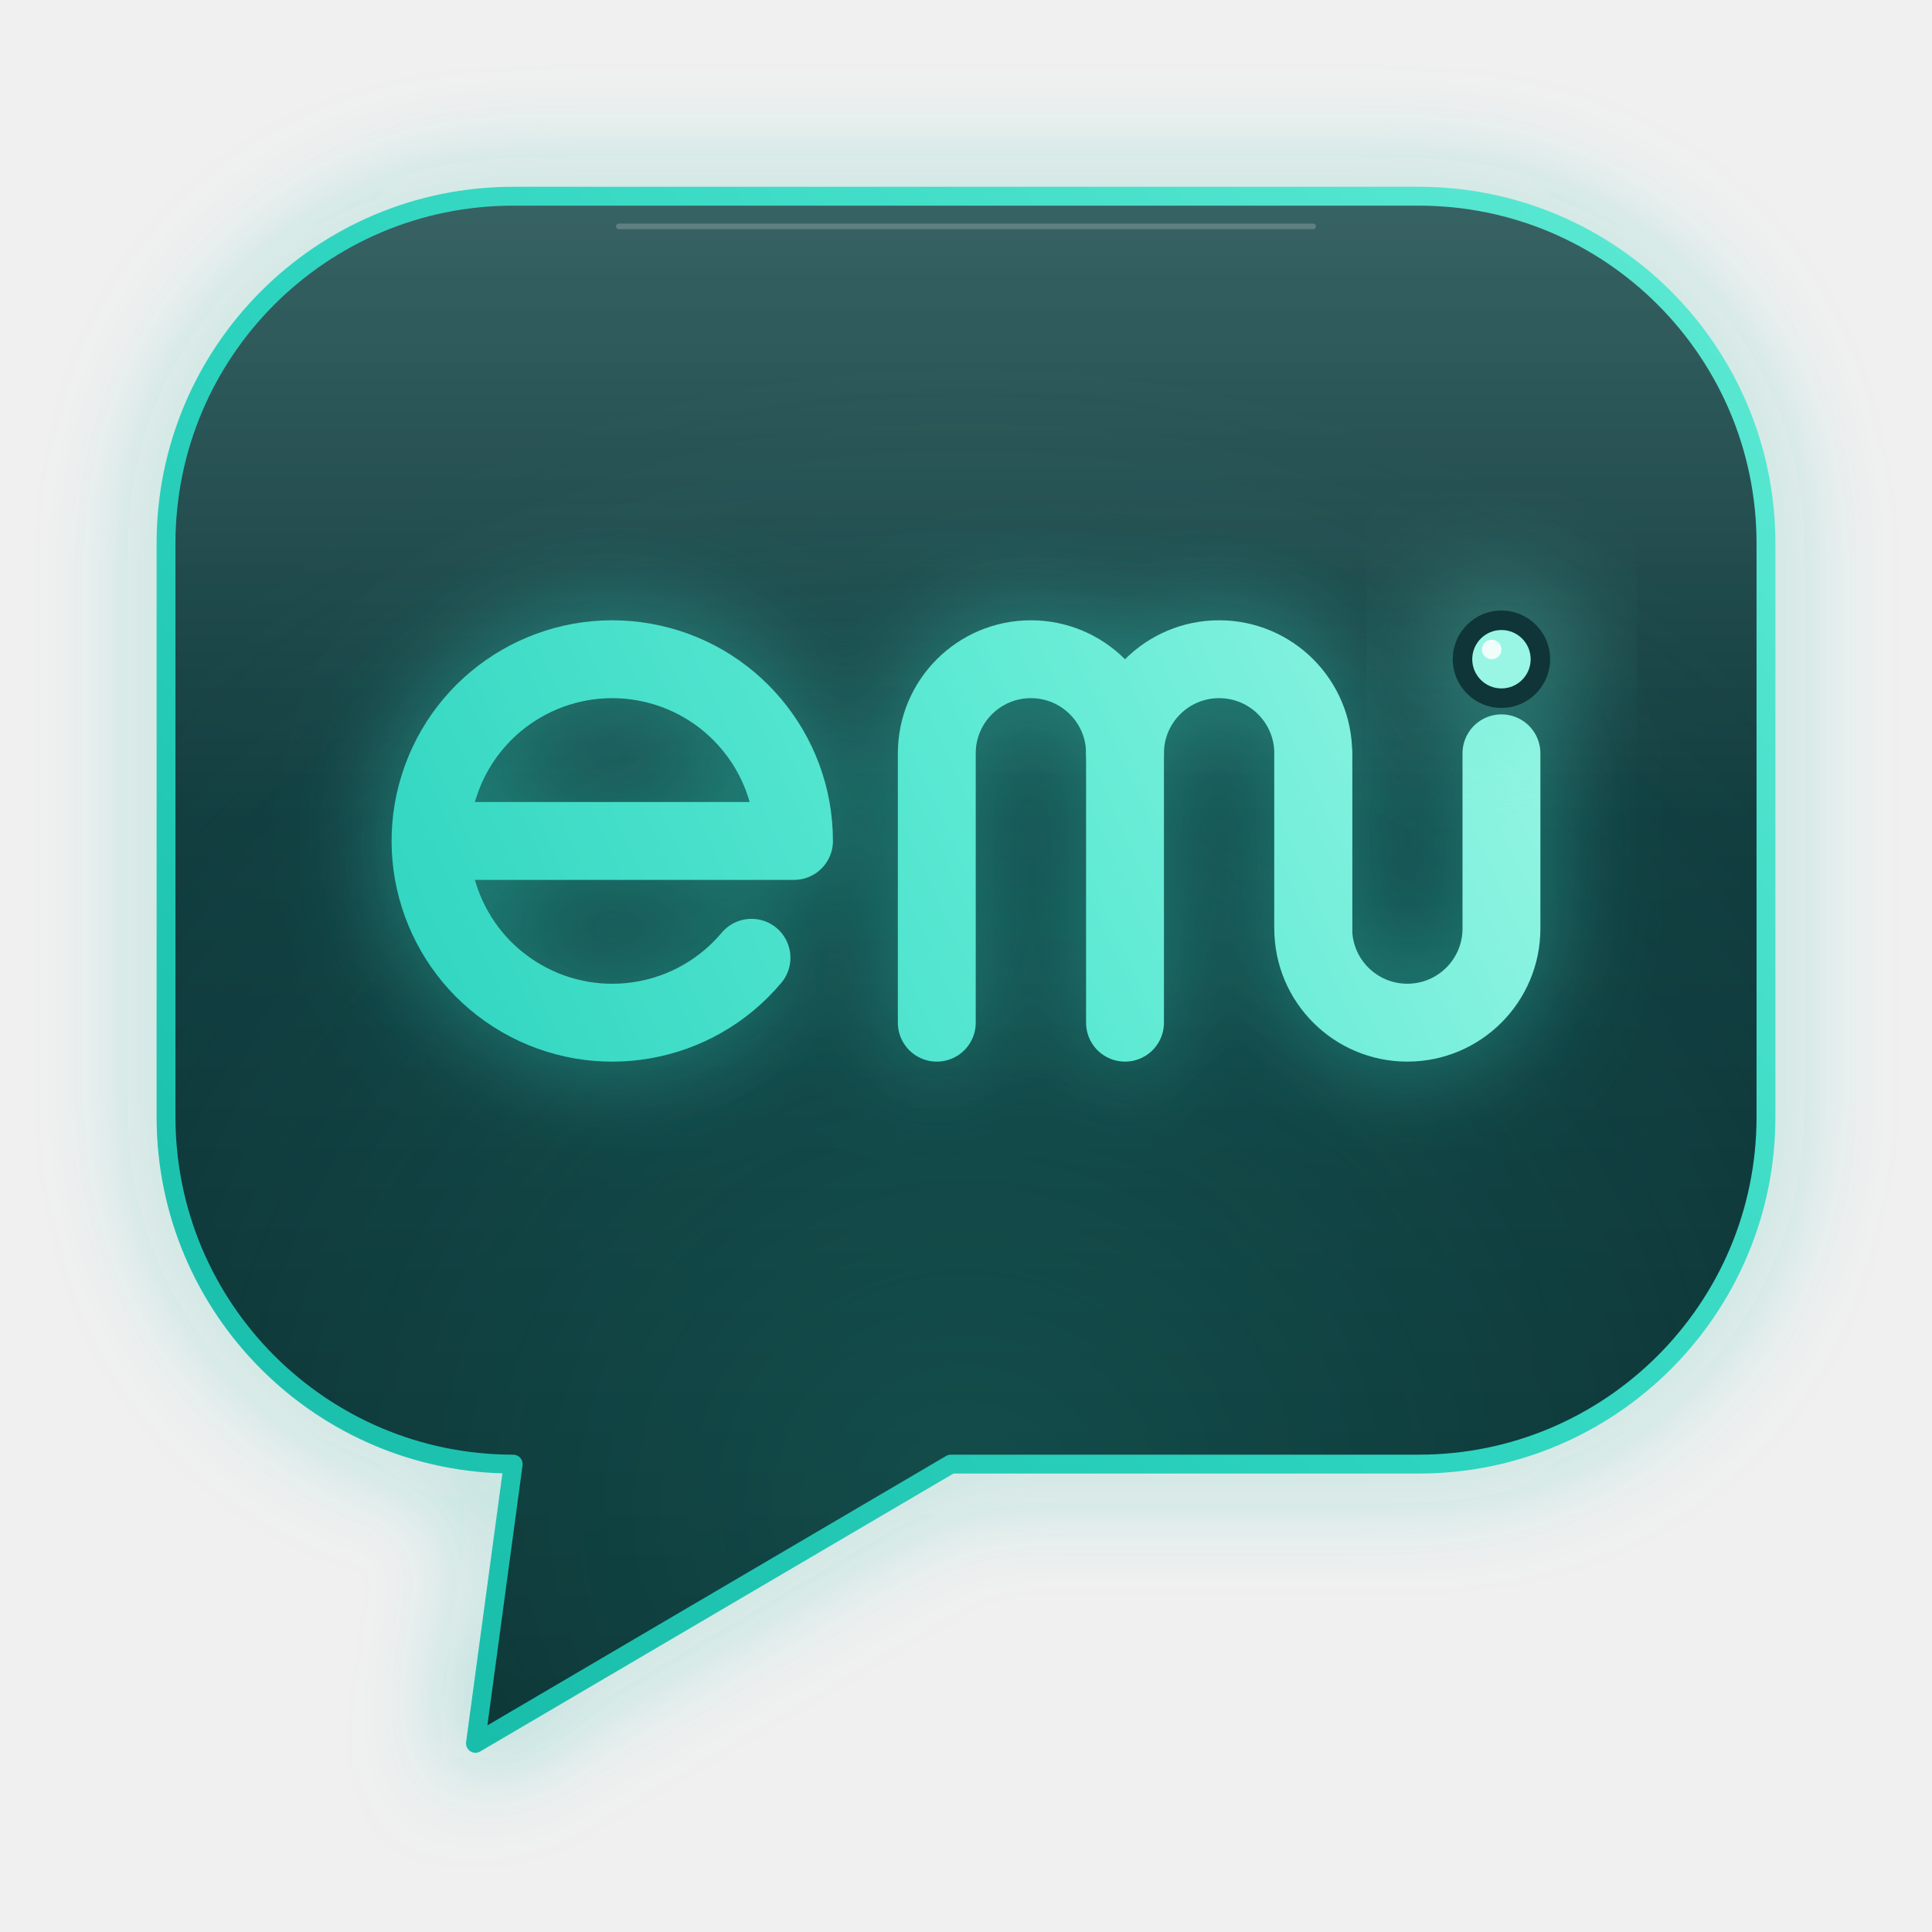
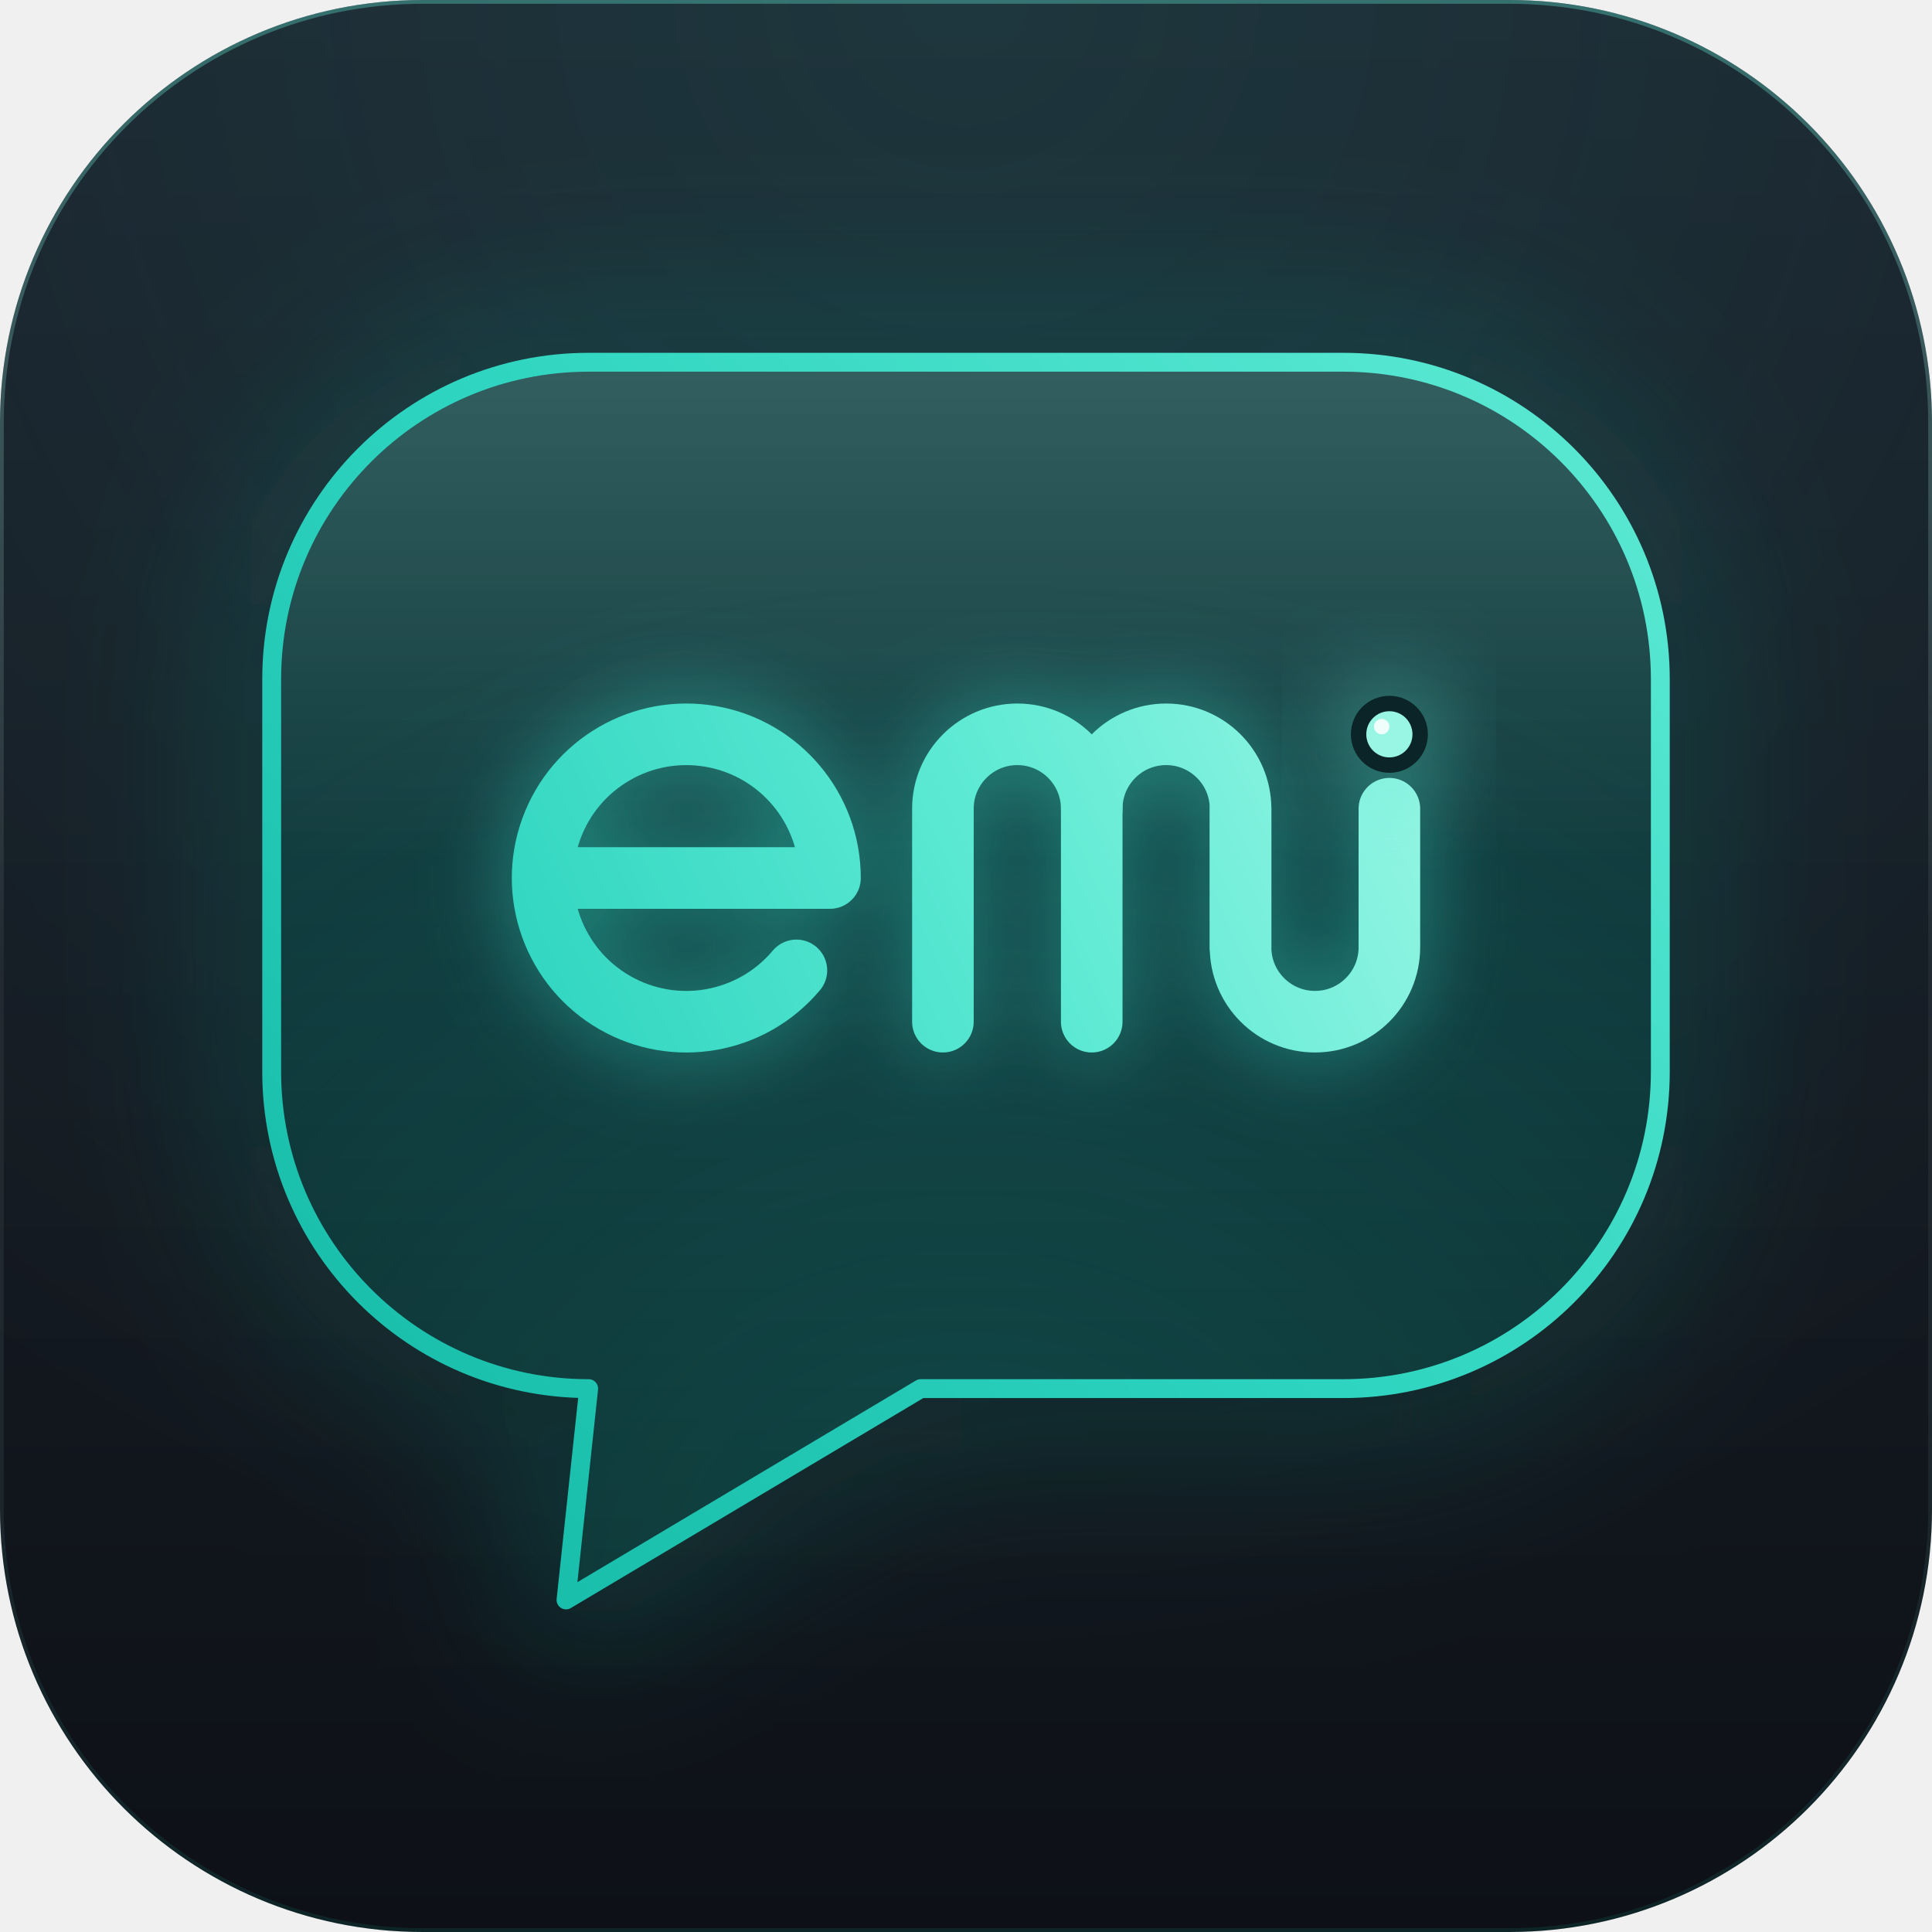
<svg xmlns="http://www.w3.org/2000/svg" viewBox="0 0 512 512" width="512" height="512" role="img" aria-label="emu-chat">
  <defs>
+     <linearGradient id="bg" x1="0" y1="0" x2="0" y2="1">
+       <stop offset="0" stop-color="#1c212c" />
+       <stop offset="0.55" stop-color="#151921" />
+       <stop offset="1" stop-color="#0d1117" />
+     </linearGradient>
+     <radialGradient id="ambient" cx="0.5" cy="0" r="0.9">
+       <stop offset="0" stop-color="#2dd4bf" stop-opacity="0.12" />
+       <stop offset="1" stop-color="#2dd4bf" stop-opacity="0" />
+     </radialGradient>
+     <linearGradient id="rim" x1="0" y1="0" x2="0" y2="1">
+       <stop offset="0" stop-color="#5eead4" stop-opacity="0.35" />
+       <stop offset="0.5" stop-color="#ffffff" stop-opacity="0.05" />
+       <stop offset="1" stop-color="#14b8a6" stop-opacity="0.12" />
+     </linearGradient>
    <linearGradient id="bubbleFill" x1="0" y1="0" x2="0" y2="1">
      <stop offset="0" stop-color="#17494a" />
      <stop offset="0.55" stop-color="#0f3538" />
      <stop offset="1" stop-color="#0a2427" />
    </linearGradient>
-     <radialGradient id="bubbleGlow" cx="0.5" cy="0.85" r="0.75">
-       <stop offset="0" stop-color="#2dd4bf" stop-opacity="0.2" />
+     <radialGradient id="bubbleGlow" cx="0.5" cy="1" r="0.85">
+       <stop offset="0" stop-color="#2dd4bf" stop-opacity="0.18" />
      <stop offset="1" stop-color="#2dd4bf" stop-opacity="0" />
    </radialGradient>
-     <linearGradient id="sheen" x1="0" y1="0" x2="0" y2="1">
-       <stop offset="0" stop-color="#ffffff" stop-opacity="0.14" />
-       <stop offset="0.4" stop-color="#ffffff" stop-opacity="0" />
-     </linearGradient>
-     <linearGradient id="emeraldBorder" gradientUnits="userSpaceOnUse" x1="44" y1="462" x2="468" y2="52">
+     <linearGradient id="emeraldBorder" gradientUnits="userSpaceOnUse" x1="72" y1="424" x2="440" y2="96">
      <stop offset="0" stop-color="#14b8a6" />
      <stop offset="0.5" stop-color="#2dd4bf" />
      <stop offset="1" stop-color="#5eead4" />
    </linearGradient>
    <linearGradient id="emerald" gradientUnits="userSpaceOnUse" x1="78" y1="340" x2="432" y2="180">
      <stop offset="0" stop-color="#2dd4bf" />
      <stop offset="0.55" stop-color="#5eead4" />
      <stop offset="1" stop-color="#99f6e4" />
    </linearGradient>
+     <linearGradient id="sheen" x1="0" y1="0" x2="0" y2="1">
+       <stop offset="0" stop-color="#ffffff" stop-opacity="0.12" />
+       <stop offset="0.4" stop-color="#ffffff" stop-opacity="0" />
+     </linearGradient>
    <filter id="glow" x="-30%" y="-50%" width="160%" height="200%">
      <feGaussianBlur stdDeviation="16" />
    </filter>
-     <filter id="glowBig" x="-20%" y="-20%" width="140%" height="140%">
-       <feGaussianBlur stdDeviation="13" />
+     <filter id="glowBig" x="-30%" y="-30%" width="160%" height="160%">
+       <feGaussianBlur stdDeviation="22" />
    </filter>
-     <path id="bubble" d="M136 52H376A92 92 0 0 1 468 144V296A92 92 0 0 1 376 388H252L126 462L136 388A92 92 0 0 1 44 296V144A92 92 0 0 1 136 52Z" />
+     <path id="bubble" d="M156 96H356A84 84 0 0 1 440 180V284A84 84 0 0 1 356 368H244L150 424L156 368A84 84 0 0 1 72 284V180A84 84 0 0 1 156 96Z" />
    <g id="wordmark" fill="none" stroke-width="24" stroke-linecap="round" stroke-linejoin="round">
      <path d="M90 262H202A56 56 0 1 0 188.9 298" />
      <path d="M246 318V235A29 29 0 0 1 304 235V318" />
      <path d="M304 235A29 29 0 0 1 362 235V289" />
      <path d="M362 235V289A29 29 0 0 0 420 289V235" />
    </g>
  </defs>
-   <use href="#bubble" fill="none" stroke="#14b8a6" stroke-width="8" opacity="0.55" filter="url(#glowBig)" />
+   <rect width="512" height="512" rx="112" fill="url(#bg)" />
+   <rect width="512" height="512" rx="112" fill="url(#ambient)" />
+   <rect x="0.5" y="0.5" width="511" height="511" rx="111.5" fill="none" stroke="url(#rim)" stroke-width="1" />
+   <use href="#bubble" fill="none" stroke="#14b8a6" stroke-width="10" opacity="0.55" filter="url(#glowBig)" />
  <use href="#bubble" fill="url(#bubbleFill)" />
  <use href="#bubble" fill="url(#bubbleGlow)" />
  <use href="#bubble" fill="url(#sheen)" />
  <use href="#bubble" fill="none" stroke="url(#emeraldBorder)" stroke-width="5" stroke-linejoin="round" />
-   <path d="M164 60H348" stroke="#ffffff" stroke-opacity="0.2" stroke-width="1.5" stroke-linecap="round" fill="none" />
-   <g transform="translate(256 222) scale(0.86) translate(-255 -261)">
+   <g transform="translate(256 232) scale(0.68) translate(-255 -261)">
    <use href="#wordmark" stroke="#2dd4bf" opacity="0.5" filter="url(#glow)" />
    <use href="#wordmark" stroke="url(#emerald)" />
    <circle cx="420" cy="206" r="26" fill="#5eead4" opacity="0.28" filter="url(#glow)" />
-     <circle cx="420" cy="206" r="15" fill="#0f3538" />
+     <circle cx="420" cy="206" r="15" fill="#0a2427" />
    <circle cx="420" cy="206" r="9" fill="#99f6e4" />
    <circle cx="417" cy="203" r="3" fill="#ffffff" opacity="0.85" />
  </g>
</svg>
